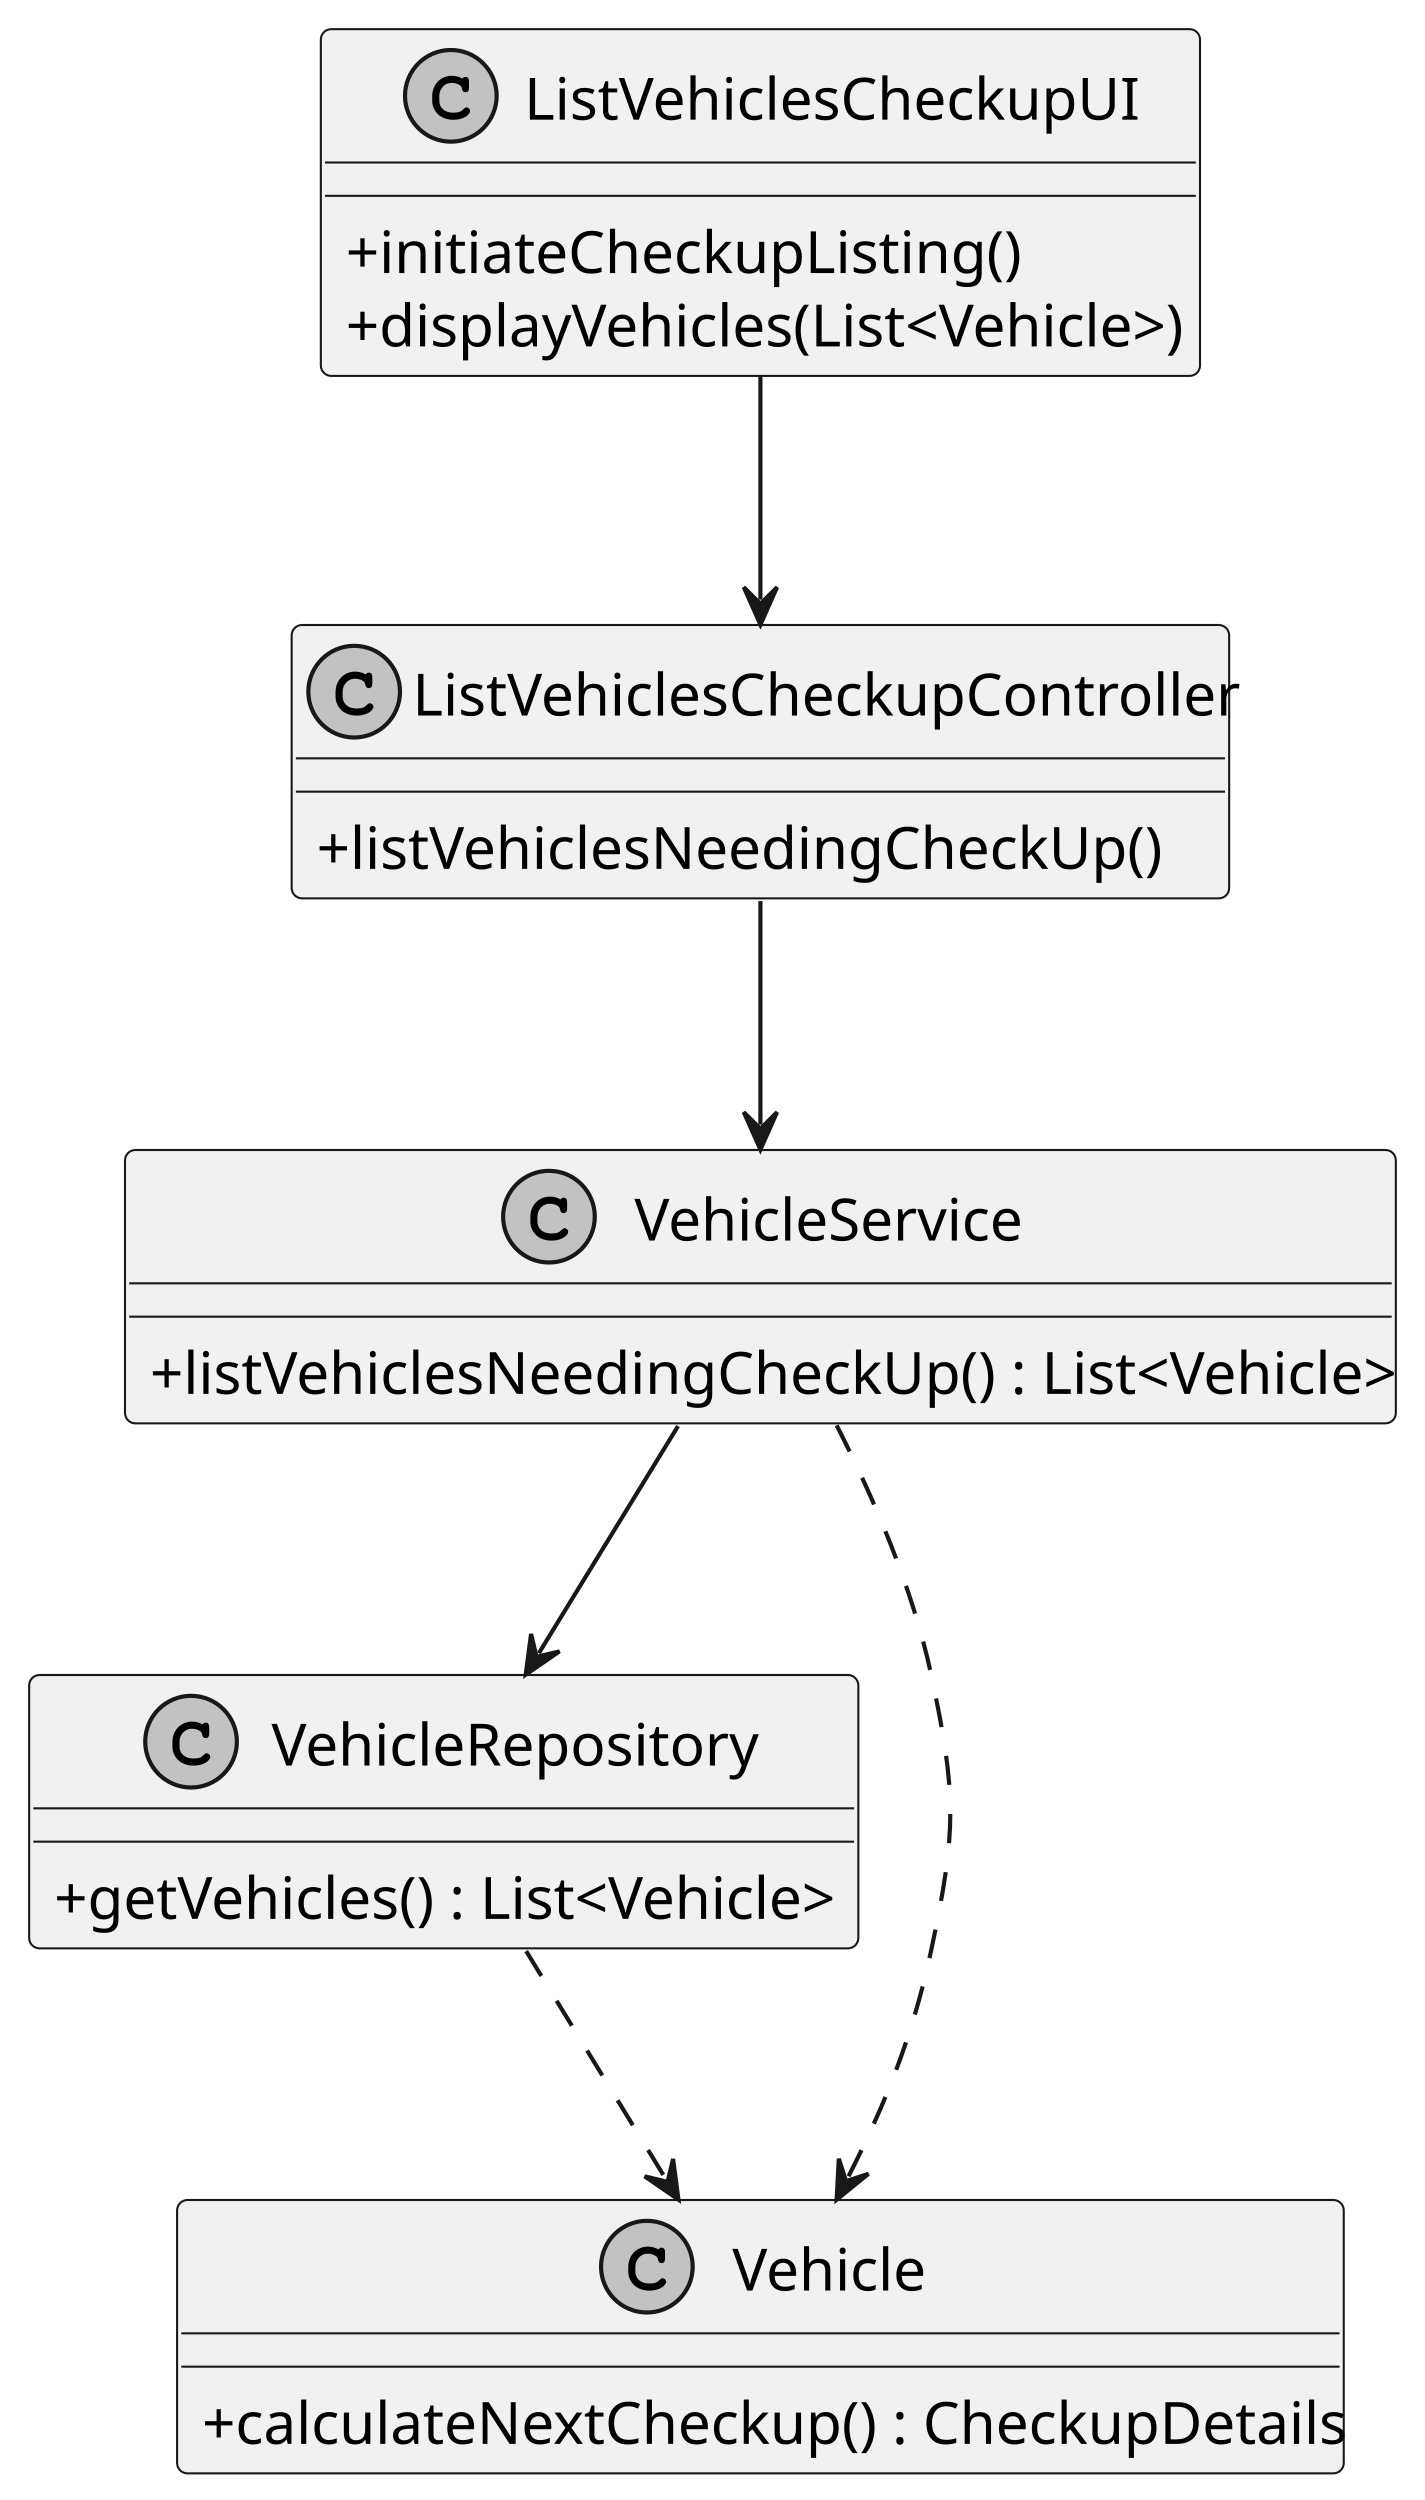
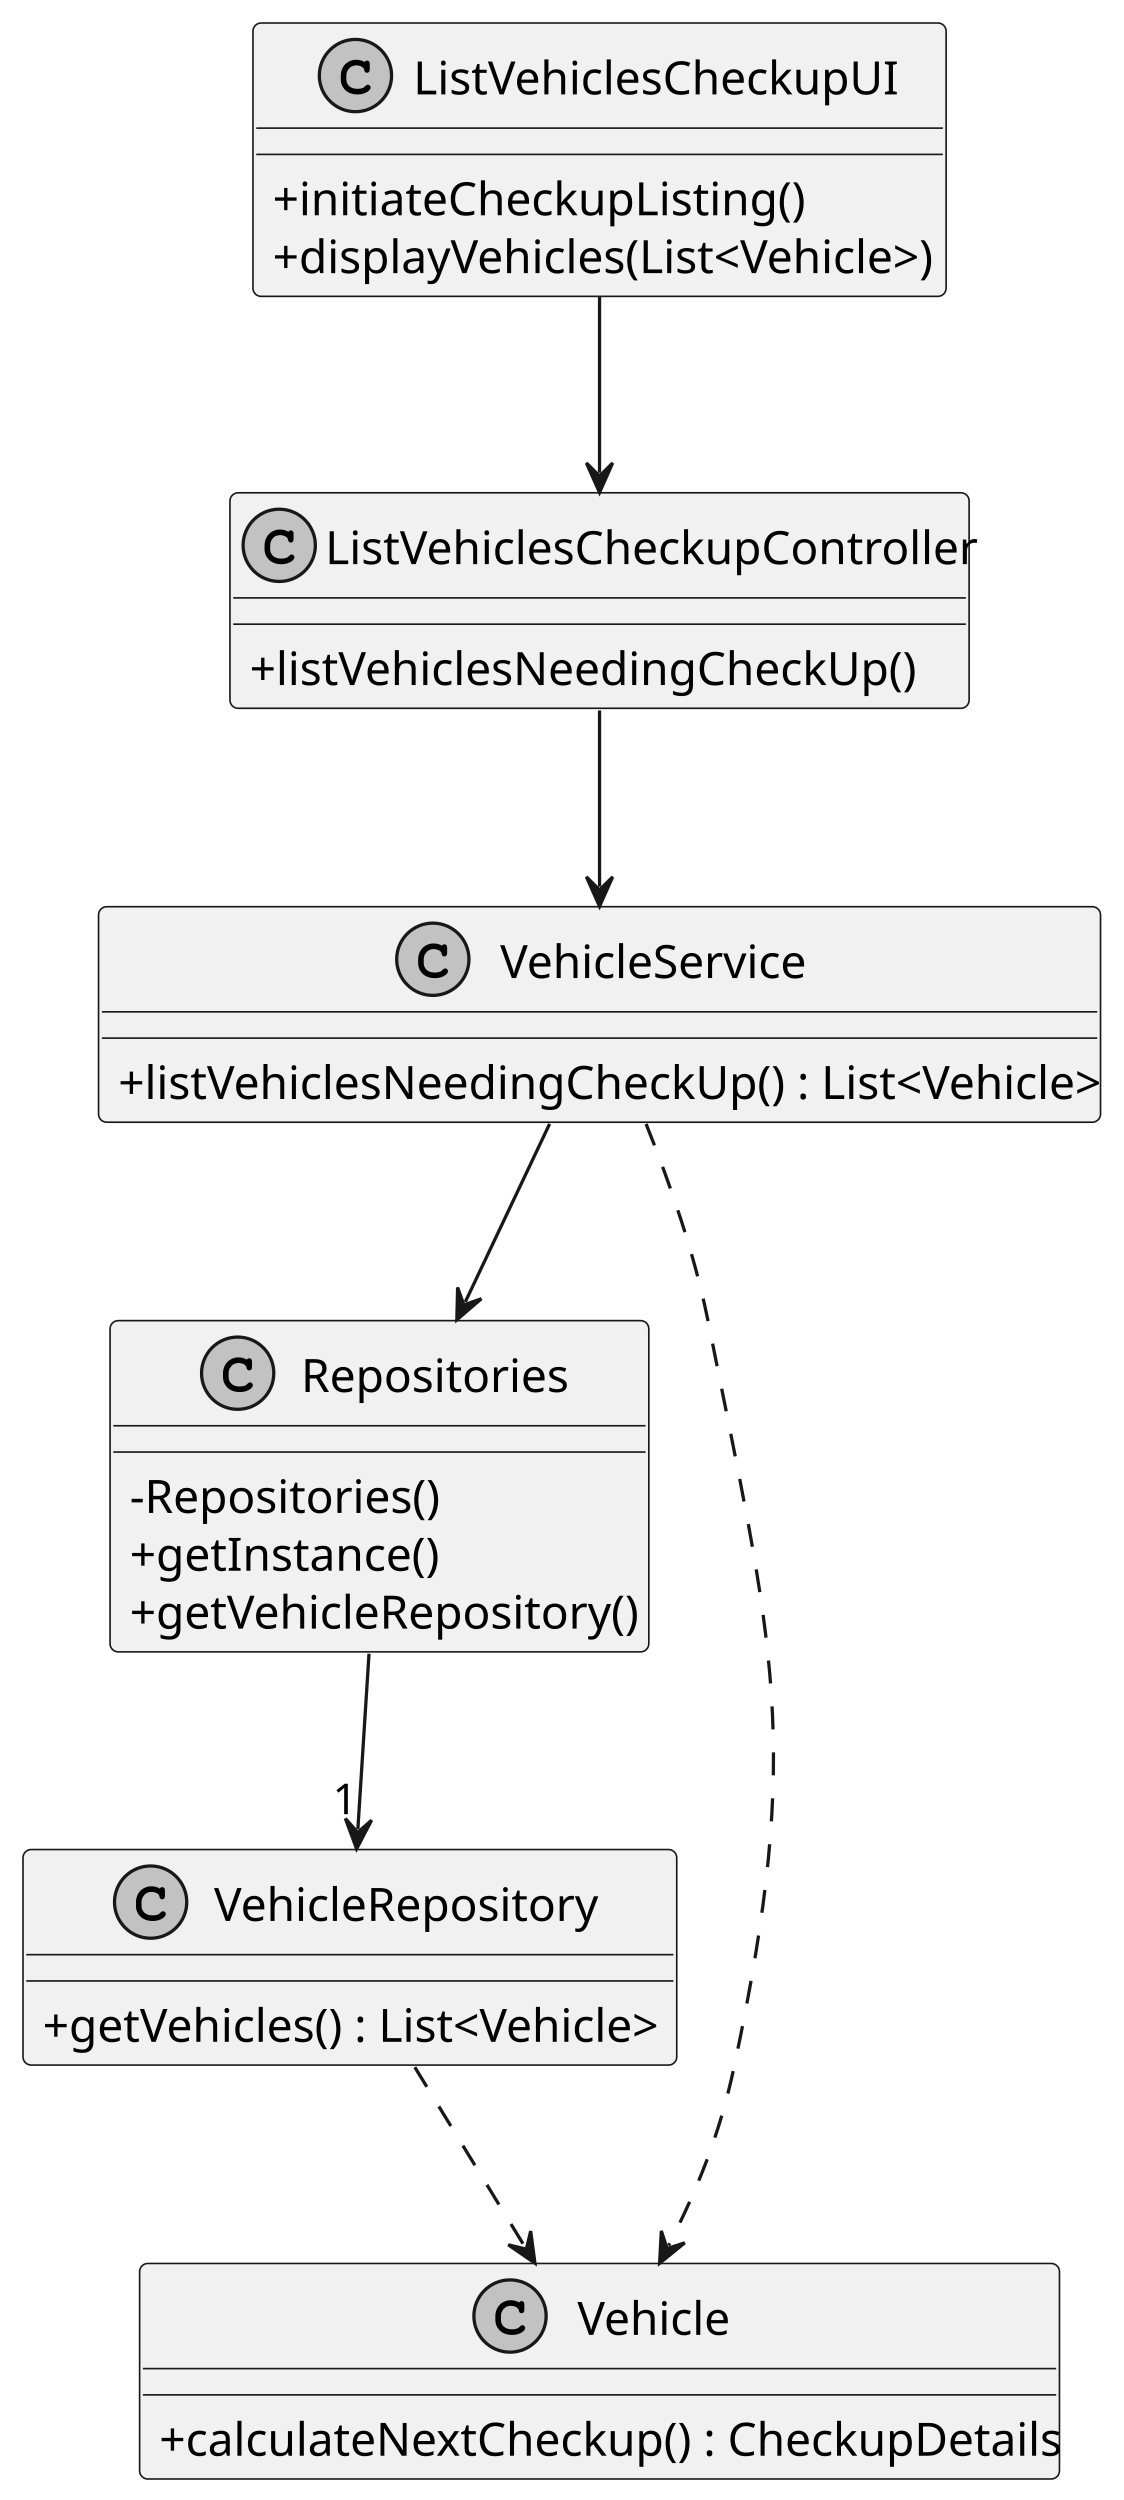
- <svg xmlns="http://www.w3.org/2000/svg" contentStyleType="text/css" height="600px" preserveAspectRatio="none" style="width:342px;height:600px;background:#FFFFFF;" version="1.1" viewBox="0 0 342 600" width="342px" zoomAndPan="magnify">
+ <svg xmlns="http://www.w3.org/2000/svg" contentStyleType="text/css" height="761px" preserveAspectRatio="none" style="width:342px;height:761px;background:#FFFFFF;" version="1.1" viewBox="0 0 342 761" width="342px" zoomAndPan="magnify">
  <defs />
  <g>
    <g id="elem_ListVehiclesCheckupUI">
      <rect codeLine="6" fill="#F1F1F1" height="83.219" id="ListVehiclesCheckupUI" rx="2.5" ry="2.5" style="stroke:#181818;stroke-width:0.5;" width="211" x="77" y="7" />
      <ellipse cx="108.2" cy="23" fill="#C2C2C2" rx="11" ry="11" style="stroke:#181818;stroke-width:1.0;" />
      <path d="M110.966,18.875 Q111.122,18.656 111.309,18.547 Q111.497,18.438 111.716,18.438 Q112.091,18.438 112.325,18.703 Q112.559,18.953 112.559,19.562 L112.559,21.016 Q112.559,21.625 112.325,21.891 Q112.091,22.156 111.716,22.156 Q111.372,22.156 111.169,21.953 Q110.966,21.766 110.856,21.25 Q110.809,20.891 110.622,20.703 Q110.294,20.328 109.684,20.109 Q109.075,19.891 108.45,19.891 Q107.684,19.891 107.044,20.219 Q106.419,20.547 105.919,21.297 Q105.434,22.047 105.434,23.078 L105.434,24.172 Q105.434,25.406 106.325,26.234 Q107.216,27.047 108.809,27.047 Q109.747,27.047 110.403,26.797 Q110.794,26.641 111.216,26.203 Q111.481,25.938 111.622,25.859 Q111.778,25.781 111.981,25.781 Q112.309,25.781 112.559,26.047 Q112.825,26.297 112.825,26.641 Q112.825,26.984 112.481,27.391 Q111.981,27.969 111.184,28.297 Q110.106,28.75 108.809,28.75 Q107.294,28.75 106.091,28.125 Q105.106,27.625 104.419,26.562 Q103.731,25.484 103.731,24.203 L103.731,23.047 Q103.731,21.719 104.341,20.578 Q104.966,19.422 106.059,18.812 Q107.153,18.188 108.388,18.188 Q109.122,18.188 109.763,18.359 Q110.419,18.516 110.966,18.875 Z " fill="#000000" />
      <text fill="#000000" font-family="sans-serif" font-size="14" lengthAdjust="spacing" textLength="143" x="125.8" y="28.729">ListVehiclesCheckupUI</text>
      <line style="stroke:#181818;stroke-width:0.5;" x1="78" x2="287" y1="39" y2="39" />
      <line style="stroke:#181818;stroke-width:0.5;" x1="78" x2="287" y1="47" y2="47" />
      <text fill="#000000" font-family="sans-serif" font-size="14" lengthAdjust="spacing" textLength="156" x="83" y="65.533">+initiateCheckupListing()</text>
      <text fill="#000000" font-family="sans-serif" font-size="14" lengthAdjust="spacing" textLength="199" x="83" y="83.143">+displayVehicles(List&lt;Vehicle&gt;)</text>
    </g>
    <g id="elem_ListVehiclesCheckupController">
      <rect codeLine="11" fill="#F1F1F1" height="65.609" id="ListVehiclesCheckupController" rx="2.5" ry="2.5" style="stroke:#181818;stroke-width:0.5;" width="225" x="70" y="150" />
      <ellipse cx="85" cy="166" fill="#C2C2C2" rx="11" ry="11" style="stroke:#181818;stroke-width:1.0;" />
      <path d="M87.766,161.875 Q87.922,161.656 88.109,161.547 Q88.297,161.438 88.516,161.438 Q88.891,161.438 89.125,161.703 Q89.359,161.953 89.359,162.562 L89.359,164.016 Q89.359,164.625 89.125,164.891 Q88.891,165.156 88.516,165.156 Q88.172,165.156 87.969,164.953 Q87.766,164.766 87.656,164.25 Q87.609,163.891 87.422,163.703 Q87.094,163.328 86.484,163.109 Q85.875,162.891 85.25,162.891 Q84.484,162.891 83.844,163.219 Q83.219,163.547 82.719,164.297 Q82.234,165.047 82.234,166.078 L82.234,167.172 Q82.234,168.406 83.125,169.234 Q84.016,170.047 85.609,170.047 Q86.547,170.047 87.203,169.797 Q87.594,169.641 88.016,169.203 Q88.281,168.938 88.422,168.859 Q88.578,168.781 88.781,168.781 Q89.109,168.781 89.359,169.047 Q89.625,169.297 89.625,169.641 Q89.625,169.984 89.281,170.391 Q88.781,170.969 87.984,171.297 Q86.906,171.75 85.609,171.75 Q84.094,171.75 82.891,171.125 Q81.906,170.625 81.219,169.562 Q80.531,168.484 80.531,167.203 L80.531,166.047 Q80.531,164.719 81.141,163.578 Q81.766,162.422 82.859,161.812 Q83.953,161.188 85.188,161.188 Q85.922,161.188 86.562,161.359 Q87.219,161.516 87.766,161.875 Z " fill="#000000" />
      <text fill="#000000" font-family="sans-serif" font-size="14" lengthAdjust="spacing" textLength="193" x="99" y="171.728">ListVehiclesCheckupController</text>
      <line style="stroke:#181818;stroke-width:0.5;" x1="71" x2="294" y1="182" y2="182" />
      <line style="stroke:#181818;stroke-width:0.5;" x1="71" x2="294" y1="190" y2="190" />
      <text fill="#000000" font-family="sans-serif" font-size="14" lengthAdjust="spacing" textLength="197" x="76" y="208.533">+listVehiclesNeedingCheckUp()</text>
    </g>
    <g id="elem_VehicleService">
      <rect codeLine="15" fill="#F1F1F1" height="65.609" id="VehicleService" rx="2.5" ry="2.5" style="stroke:#181818;stroke-width:0.5;" width="305" x="30" y="276" />
      <ellipse cx="131.75" cy="292" fill="#C2C2C2" rx="11" ry="11" style="stroke:#181818;stroke-width:1.0;" />
      <path d="M134.516,287.875 Q134.672,287.656 134.859,287.547 Q135.047,287.438 135.266,287.438 Q135.641,287.438 135.875,287.703 Q136.109,287.953 136.109,288.562 L136.109,290.016 Q136.109,290.625 135.875,290.891 Q135.641,291.156 135.266,291.156 Q134.922,291.156 134.719,290.953 Q134.516,290.766 134.406,290.25 Q134.359,289.891 134.172,289.703 Q133.844,289.328 133.234,289.109 Q132.625,288.891 132,288.891 Q131.234,288.891 130.594,289.219 Q129.969,289.547 129.469,290.297 Q128.984,291.047 128.984,292.078 L128.984,293.172 Q128.984,294.406 129.875,295.234 Q130.766,296.047 132.359,296.047 Q133.297,296.047 133.953,295.797 Q134.344,295.641 134.766,295.203 Q135.031,294.938 135.172,294.859 Q135.328,294.781 135.531,294.781 Q135.859,294.781 136.109,295.047 Q136.375,295.297 136.375,295.641 Q136.375,295.984 136.031,296.391 Q135.531,296.969 134.734,297.297 Q133.656,297.75 132.359,297.75 Q130.844,297.75 129.641,297.125 Q128.656,296.625 127.969,295.562 Q127.281,294.484 127.281,293.203 L127.281,292.047 Q127.281,290.719 127.891,289.578 Q128.516,288.422 129.609,287.812 Q130.703,287.188 131.938,287.188 Q132.672,287.188 133.312,287.359 Q133.969,287.516 134.516,287.875 Z " fill="#000000" />
      <text fill="#000000" font-family="sans-serif" font-size="14" lengthAdjust="spacing" textLength="93" x="152.25" y="297.728">VehicleService</text>
      <line style="stroke:#181818;stroke-width:0.5;" x1="31" x2="334" y1="308" y2="308" />
      <line style="stroke:#181818;stroke-width:0.5;" x1="31" x2="334" y1="316" y2="316" />
      <text fill="#000000" font-family="sans-serif" font-size="14" lengthAdjust="spacing" textLength="293" x="36" y="334.533">+listVehiclesNeedingCheckUp() : List&lt;Vehicle&gt;</text>
    </g>
+     <g id="elem_Repositories">
+       <rect codeLine="19" fill="#F1F1F1" height="100.828" id="Repositories" rx="2.5" ry="2.5" style="stroke:#181818;stroke-width:0.5;" width="164" x="33.5" y="402" />
+       <ellipse cx="72.35" cy="418" fill="#C2C2C2" rx="11" ry="11" style="stroke:#181818;stroke-width:1.0;" />
+       <path d="M75.116,413.875 Q75.272,413.656 75.459,413.547 Q75.647,413.438 75.866,413.438 Q76.241,413.438 76.475,413.703 Q76.709,413.953 76.709,414.562 L76.709,416.016 Q76.709,416.625 76.475,416.891 Q76.241,417.156 75.866,417.156 Q75.522,417.156 75.319,416.953 Q75.116,416.766 75.006,416.25 Q74.959,415.891 74.772,415.703 Q74.444,415.328 73.834,415.109 Q73.225,414.891 72.6,414.891 Q71.834,414.891 71.194,415.219 Q70.569,415.547 70.069,416.297 Q69.584,417.047 69.584,418.078 L69.584,419.172 Q69.584,420.406 70.475,421.234 Q71.366,422.047 72.959,422.047 Q73.897,422.047 74.553,421.797 Q74.944,421.641 75.366,421.203 Q75.631,420.938 75.772,420.859 Q75.928,420.781 76.131,420.781 Q76.459,420.781 76.709,421.047 Q76.975,421.297 76.975,421.641 Q76.975,421.984 76.631,422.391 Q76.131,422.969 75.334,423.297 Q74.256,423.75 72.959,423.75 Q71.444,423.75 70.241,423.125 Q69.256,422.625 68.569,421.562 Q67.881,420.484 67.881,419.203 L67.881,418.047 Q67.881,416.719 68.491,415.578 Q69.116,414.422 70.209,413.812 Q71.303,413.188 72.537,413.188 Q73.272,413.188 73.912,413.359 Q74.569,413.516 75.116,413.875 Z " fill="#000000" />
+       <text fill="#000000" font-family="sans-serif" font-size="14" lengthAdjust="spacing" textLength="79" x="91.65" y="423.728">Repositories</text>
+       <line style="stroke:#181818;stroke-width:0.5;" x1="34.5" x2="196.5" y1="434" y2="434" />
+       <line style="stroke:#181818;stroke-width:0.5;" x1="34.5" x2="196.5" y1="442" y2="442" />
+       <text fill="#000000" font-family="sans-serif" font-size="14" lengthAdjust="spacing" textLength="94" x="39.5" y="460.533">-Repositories()</text>
+       <text fill="#000000" font-family="sans-serif" font-size="14" lengthAdjust="spacing" textLength="91" x="39.5" y="478.143">+getInstance()</text>
+       <text fill="#000000" font-family="sans-serif" font-size="14" lengthAdjust="spacing" textLength="152" x="39.5" y="495.752">+getVehicleRepository()</text>
+     </g>
    <g id="elem_VehicleRepository">
-       <rect codeLine="19" fill="#F1F1F1" height="65.609" id="VehicleRepository" rx="2.5" ry="2.5" style="stroke:#181818;stroke-width:0.5;" width="199" x="7" y="402" />
-       <ellipse cx="45.85" cy="418" fill="#C2C2C2" rx="11" ry="11" style="stroke:#181818;stroke-width:1.0;" />
-       <path d="M48.616,413.875 Q48.772,413.656 48.959,413.547 Q49.147,413.438 49.366,413.438 Q49.741,413.438 49.975,413.703 Q50.209,413.953 50.209,414.562 L50.209,416.016 Q50.209,416.625 49.975,416.891 Q49.741,417.156 49.366,417.156 Q49.022,417.156 48.819,416.953 Q48.616,416.766 48.506,416.25 Q48.459,415.891 48.272,415.703 Q47.944,415.328 47.334,415.109 Q46.725,414.891 46.1,414.891 Q45.334,414.891 44.694,415.219 Q44.069,415.547 43.569,416.297 Q43.084,417.047 43.084,418.078 L43.084,419.172 Q43.084,420.406 43.975,421.234 Q44.866,422.047 46.459,422.047 Q47.397,422.047 48.053,421.797 Q48.444,421.641 48.866,421.203 Q49.131,420.938 49.272,420.859 Q49.428,420.781 49.631,420.781 Q49.959,420.781 50.209,421.047 Q50.475,421.297 50.475,421.641 Q50.475,421.984 50.131,422.391 Q49.631,422.969 48.834,423.297 Q47.756,423.75 46.459,423.75 Q44.944,423.75 43.741,423.125 Q42.756,422.625 42.069,421.562 Q41.381,420.484 41.381,419.203 L41.381,418.047 Q41.381,416.719 41.991,415.578 Q42.616,414.422 43.709,413.812 Q44.803,413.188 46.038,413.188 Q46.772,413.188 47.413,413.359 Q48.069,413.516 48.616,413.875 Z " fill="#000000" />
-       <text fill="#000000" font-family="sans-serif" font-size="14" lengthAdjust="spacing" textLength="114" x="65.15" y="423.728">VehicleRepository</text>
-       <line style="stroke:#181818;stroke-width:0.5;" x1="8" x2="205" y1="434" y2="434" />
-       <line style="stroke:#181818;stroke-width:0.5;" x1="8" x2="205" y1="442" y2="442" />
-       <text fill="#000000" font-family="sans-serif" font-size="14" lengthAdjust="spacing" textLength="187" x="13" y="460.533">+getVehicles() : List&lt;Vehicle&gt;</text>
+       <rect codeLine="25" fill="#F1F1F1" height="65.609" id="VehicleRepository" rx="2.5" ry="2.5" style="stroke:#181818;stroke-width:0.5;" width="199" x="7" y="563" />
+       <ellipse cx="45.85" cy="579" fill="#C2C2C2" rx="11" ry="11" style="stroke:#181818;stroke-width:1.0;" />
+       <path d="M48.616,574.875 Q48.772,574.656 48.959,574.547 Q49.147,574.438 49.366,574.438 Q49.741,574.438 49.975,574.703 Q50.209,574.953 50.209,575.562 L50.209,577.016 Q50.209,577.625 49.975,577.891 Q49.741,578.156 49.366,578.156 Q49.022,578.156 48.819,577.953 Q48.616,577.766 48.506,577.25 Q48.459,576.891 48.272,576.703 Q47.944,576.328 47.334,576.109 Q46.725,575.891 46.1,575.891 Q45.334,575.891 44.694,576.219 Q44.069,576.547 43.569,577.297 Q43.084,578.047 43.084,579.078 L43.084,580.172 Q43.084,581.406 43.975,582.234 Q44.866,583.047 46.459,583.047 Q47.397,583.047 48.053,582.797 Q48.444,582.641 48.866,582.203 Q49.131,581.938 49.272,581.859 Q49.428,581.781 49.631,581.781 Q49.959,581.781 50.209,582.047 Q50.475,582.297 50.475,582.641 Q50.475,582.984 50.131,583.391 Q49.631,583.969 48.834,584.297 Q47.756,584.75 46.459,584.75 Q44.944,584.75 43.741,584.125 Q42.756,583.625 42.069,582.562 Q41.381,581.484 41.381,580.203 L41.381,579.047 Q41.381,577.719 41.991,576.578 Q42.616,575.422 43.709,574.812 Q44.803,574.188 46.038,574.188 Q46.772,574.188 47.413,574.359 Q48.069,574.516 48.616,574.875 Z " fill="#000000" />
+       <text fill="#000000" font-family="sans-serif" font-size="14" lengthAdjust="spacing" textLength="114" x="65.15" y="584.729">VehicleRepository</text>
+       <line style="stroke:#181818;stroke-width:0.5;" x1="8" x2="205" y1="595" y2="595" />
+       <line style="stroke:#181818;stroke-width:0.5;" x1="8" x2="205" y1="603" y2="603" />
+       <text fill="#000000" font-family="sans-serif" font-size="14" lengthAdjust="spacing" textLength="187" x="13" y="621.533">+getVehicles() : List&lt;Vehicle&gt;</text>
    </g>
    <g id="elem_Vehicle">
-       <rect codeLine="23" fill="#F1F1F1" height="65.609" id="Vehicle" rx="2.5" ry="2.5" style="stroke:#181818;stroke-width:0.5;" width="280" x="42.5" y="528" />
-       <ellipse cx="155.25" cy="544" fill="#C2C2C2" rx="11" ry="11" style="stroke:#181818;stroke-width:1.0;" />
-       <path d="M158.016,539.875 Q158.172,539.656 158.359,539.547 Q158.547,539.438 158.766,539.438 Q159.141,539.438 159.375,539.703 Q159.609,539.953 159.609,540.562 L159.609,542.016 Q159.609,542.625 159.375,542.891 Q159.141,543.156 158.766,543.156 Q158.422,543.156 158.219,542.953 Q158.016,542.766 157.906,542.25 Q157.859,541.891 157.672,541.703 Q157.344,541.328 156.734,541.109 Q156.125,540.891 155.5,540.891 Q154.734,540.891 154.094,541.219 Q153.469,541.547 152.969,542.297 Q152.484,543.047 152.484,544.078 L152.484,545.172 Q152.484,546.406 153.375,547.234 Q154.266,548.047 155.859,548.047 Q156.797,548.047 157.453,547.797 Q157.844,547.641 158.266,547.203 Q158.531,546.938 158.672,546.859 Q158.828,546.781 159.031,546.781 Q159.359,546.781 159.609,547.047 Q159.875,547.297 159.875,547.641 Q159.875,547.984 159.531,548.391 Q159.031,548.969 158.234,549.297 Q157.156,549.75 155.859,549.75 Q154.344,549.75 153.141,549.125 Q152.156,548.625 151.469,547.562 Q150.781,546.484 150.781,545.203 L150.781,544.047 Q150.781,542.719 151.391,541.578 Q152.016,540.422 153.109,539.812 Q154.203,539.188 155.438,539.188 Q156.172,539.188 156.812,539.359 Q157.469,539.516 158.016,539.875 Z " fill="#000000" />
-       <text fill="#000000" font-family="sans-serif" font-size="14" lengthAdjust="spacing" textLength="46" x="175.75" y="549.729">Vehicle</text>
-       <line style="stroke:#181818;stroke-width:0.5;" x1="43.5" x2="321.5" y1="560" y2="560" />
-       <line style="stroke:#181818;stroke-width:0.5;" x1="43.5" x2="321.5" y1="568" y2="568" />
-       <text fill="#000000" font-family="sans-serif" font-size="14" lengthAdjust="spacing" textLength="268" x="48.5" y="586.533">+calculateNextCheckup() : CheckupDetails</text>
+       <rect codeLine="29" fill="#F1F1F1" height="65.609" id="Vehicle" rx="2.5" ry="2.5" style="stroke:#181818;stroke-width:0.5;" width="280" x="42.5" y="689" />
+       <ellipse cx="155.25" cy="705" fill="#C2C2C2" rx="11" ry="11" style="stroke:#181818;stroke-width:1.0;" />
+       <path d="M158.016,700.875 Q158.172,700.656 158.359,700.547 Q158.547,700.438 158.766,700.438 Q159.141,700.438 159.375,700.703 Q159.609,700.953 159.609,701.562 L159.609,703.016 Q159.609,703.625 159.375,703.891 Q159.141,704.156 158.766,704.156 Q158.422,704.156 158.219,703.953 Q158.016,703.766 157.906,703.25 Q157.859,702.891 157.672,702.703 Q157.344,702.328 156.734,702.109 Q156.125,701.891 155.5,701.891 Q154.734,701.891 154.094,702.219 Q153.469,702.547 152.969,703.297 Q152.484,704.047 152.484,705.078 L152.484,706.172 Q152.484,707.406 153.375,708.234 Q154.266,709.047 155.859,709.047 Q156.797,709.047 157.453,708.797 Q157.844,708.641 158.266,708.203 Q158.531,707.938 158.672,707.859 Q158.828,707.781 159.031,707.781 Q159.359,707.781 159.609,708.047 Q159.875,708.297 159.875,708.641 Q159.875,708.984 159.531,709.391 Q159.031,709.969 158.234,710.297 Q157.156,710.75 155.859,710.75 Q154.344,710.75 153.141,710.125 Q152.156,709.625 151.469,708.562 Q150.781,707.484 150.781,706.203 L150.781,705.047 Q150.781,703.719 151.391,702.578 Q152.016,701.422 153.109,700.812 Q154.203,700.188 155.438,700.188 Q156.172,700.188 156.812,700.359 Q157.469,700.516 158.016,700.875 Z " fill="#000000" />
+       <text fill="#000000" font-family="sans-serif" font-size="14" lengthAdjust="spacing" textLength="46" x="175.75" y="710.729">Vehicle</text>
+       <line style="stroke:#181818;stroke-width:0.5;" x1="43.5" x2="321.5" y1="721" y2="721" />
+       <line style="stroke:#181818;stroke-width:0.5;" x1="43.5" x2="321.5" y1="729" y2="729" />
+       <text fill="#000000" font-family="sans-serif" font-size="14" lengthAdjust="spacing" textLength="268" x="48.5" y="747.533">+calculateNextCheckup() : CheckupDetails</text>
    </g>
    <g id="link_ListVehiclesCheckupUI_ListVehiclesCheckupController">
-       <path codeLine="28" d="M182.5,90.34 C182.5,109.5 182.5,126 182.5,143.92 " fill="none" id="ListVehiclesCheckupUI-to-ListVehiclesCheckupController" style="stroke:#181818;stroke-width:1.0;" />
+       <path codeLine="34" d="M182.5,90.34 C182.5,109.5 182.5,126 182.5,143.92 " fill="none" id="ListVehiclesCheckupUI-to-ListVehiclesCheckupController" style="stroke:#181818;stroke-width:1.0;" />
      <polygon fill="#181818" points="182.5,149.92,186.5,140.92,182.5,144.92,178.5,140.92,182.5,149.92" style="stroke:#181818;stroke-width:1.0;" />
    </g>
    <g id="link_ListVehiclesCheckupController_VehicleService">
-       <path codeLine="29" d="M182.5,216.26 C182.5,234.63 182.5,251.56 182.5,269.91 " fill="none" id="ListVehiclesCheckupController-to-VehicleService" style="stroke:#181818;stroke-width:1.0;" />
+       <path codeLine="35" d="M182.5,216.26 C182.5,234.63 182.5,251.56 182.5,269.91 " fill="none" id="ListVehiclesCheckupController-to-VehicleService" style="stroke:#181818;stroke-width:1.0;" />
      <polygon fill="#181818" points="182.5,275.91,186.5,266.91,182.5,270.91,178.5,266.91,182.5,275.91" style="stroke:#181818;stroke-width:1.0;" />
    </g>
-     <g id="link_VehicleService_VehicleRepository">
-       <path codeLine="30" d="M162.73,342.26 C151.47,360.63 140.544,378.444 129.304,396.794 " fill="none" id="VehicleService-to-VehicleRepository" style="stroke:#181818;stroke-width:1.0;" />
-       <polygon fill="#181818" points="126.17,401.91,134.282,396.325,128.782,397.646,127.46,392.146,126.17,401.91" style="stroke:#181818;stroke-width:1.0;" />
+     <g id="link_VehicleService_Repositories">
+       <path codeLine="36" d="M167.3,342.11 C158.96,359.72 151.008,376.517 141.628,396.327 " fill="none" id="VehicleService-to-Repositories" style="stroke:#181818;stroke-width:1.0;" />
+       <polygon fill="#181818" points="139.06,401.75,146.527,395.328,141.2,397.231,139.296,391.904,139.06,401.75" style="stroke:#181818;stroke-width:1.0;" />
+     </g>
+     <g id="link_Repositories_VehicleRepository">
+       <path codeLine="37" d="M112.33,503.39 C111.07,523.12 110.052,539.242 108.932,556.802 " fill="none" id="Repositories-to-VehicleRepository" style="stroke:#181818;stroke-width:1.0;" />
+       <polygon fill="#181818" points="108.55,562.79,113.115,554.063,108.868,557.8,105.131,553.554,108.55,562.79" style="stroke:#181818;stroke-width:1.0;" />
+       <text fill="#000000" font-family="sans-serif" font-size="13" lengthAdjust="spacing" textLength="7" x="101.264" y="552.245">1</text>
    </g>
    <g id="link_VehicleRepository_Vehicle">
-       <path codeLine="31" d="M126.27,468.26 C137.53,486.63 148.456,504.444 159.696,522.794 " fill="none" id="VehicleRepository-to-Vehicle" style="stroke:#181818;stroke-width:1.0;stroke-dasharray:7.0,7.0;" />
-       <polygon fill="#181818" points="162.83,527.91,161.54,518.146,160.218,523.646,154.718,522.325,162.83,527.91" style="stroke:#181818;stroke-width:1.0;" />
+       <path codeLine="38" d="M126.27,629.26 C137.53,647.63 148.456,665.444 159.696,683.794 " fill="none" id="VehicleRepository-to-Vehicle" style="stroke:#181818;stroke-width:1.0;stroke-dasharray:7.0,7.0;" />
+       <polygon fill="#181818" points="162.83,688.91,161.54,679.146,160.218,684.646,154.718,683.325,162.83,688.91" style="stroke:#181818;stroke-width:1.0;" />
    </g>
    <g id="link_VehicleService_Vehicle">
-       <path codeLine="32" d="M200.79,342.08 C209.54,359.26 219.06,381.13 223.5,402 C229.6,430.69 229.6,439.31 223.5,468 C219.06,488.87 212.263,505.394 203.513,522.573 " fill="none" id="VehicleService-to-Vehicle" style="stroke:#181818;stroke-width:1.0;stroke-dasharray:7.0,7.0;" />
-       <polygon fill="#181818" points="200.79,527.92,208.439,521.716,203.059,523.465,201.31,518.085,200.79,527.92" style="stroke:#181818;stroke-width:1.0;" />
+       <path codeLine="39" d="M196.66,342.12 C203.64,359.49 211.41,381.53 215.5,402 C235.26,501 244.51,530.26 223.5,629 C219.06,649.87 212.263,666.394 203.513,683.573 " fill="none" id="VehicleService-to-Vehicle" style="stroke:#181818;stroke-width:1.0;stroke-dasharray:7.0,7.0;" />
+       <polygon fill="#181818" points="200.79,688.92,208.439,682.716,203.059,684.465,201.31,679.085,200.79,688.92" style="stroke:#181818;stroke-width:1.0;" />
    </g>
  </g>
</svg>
